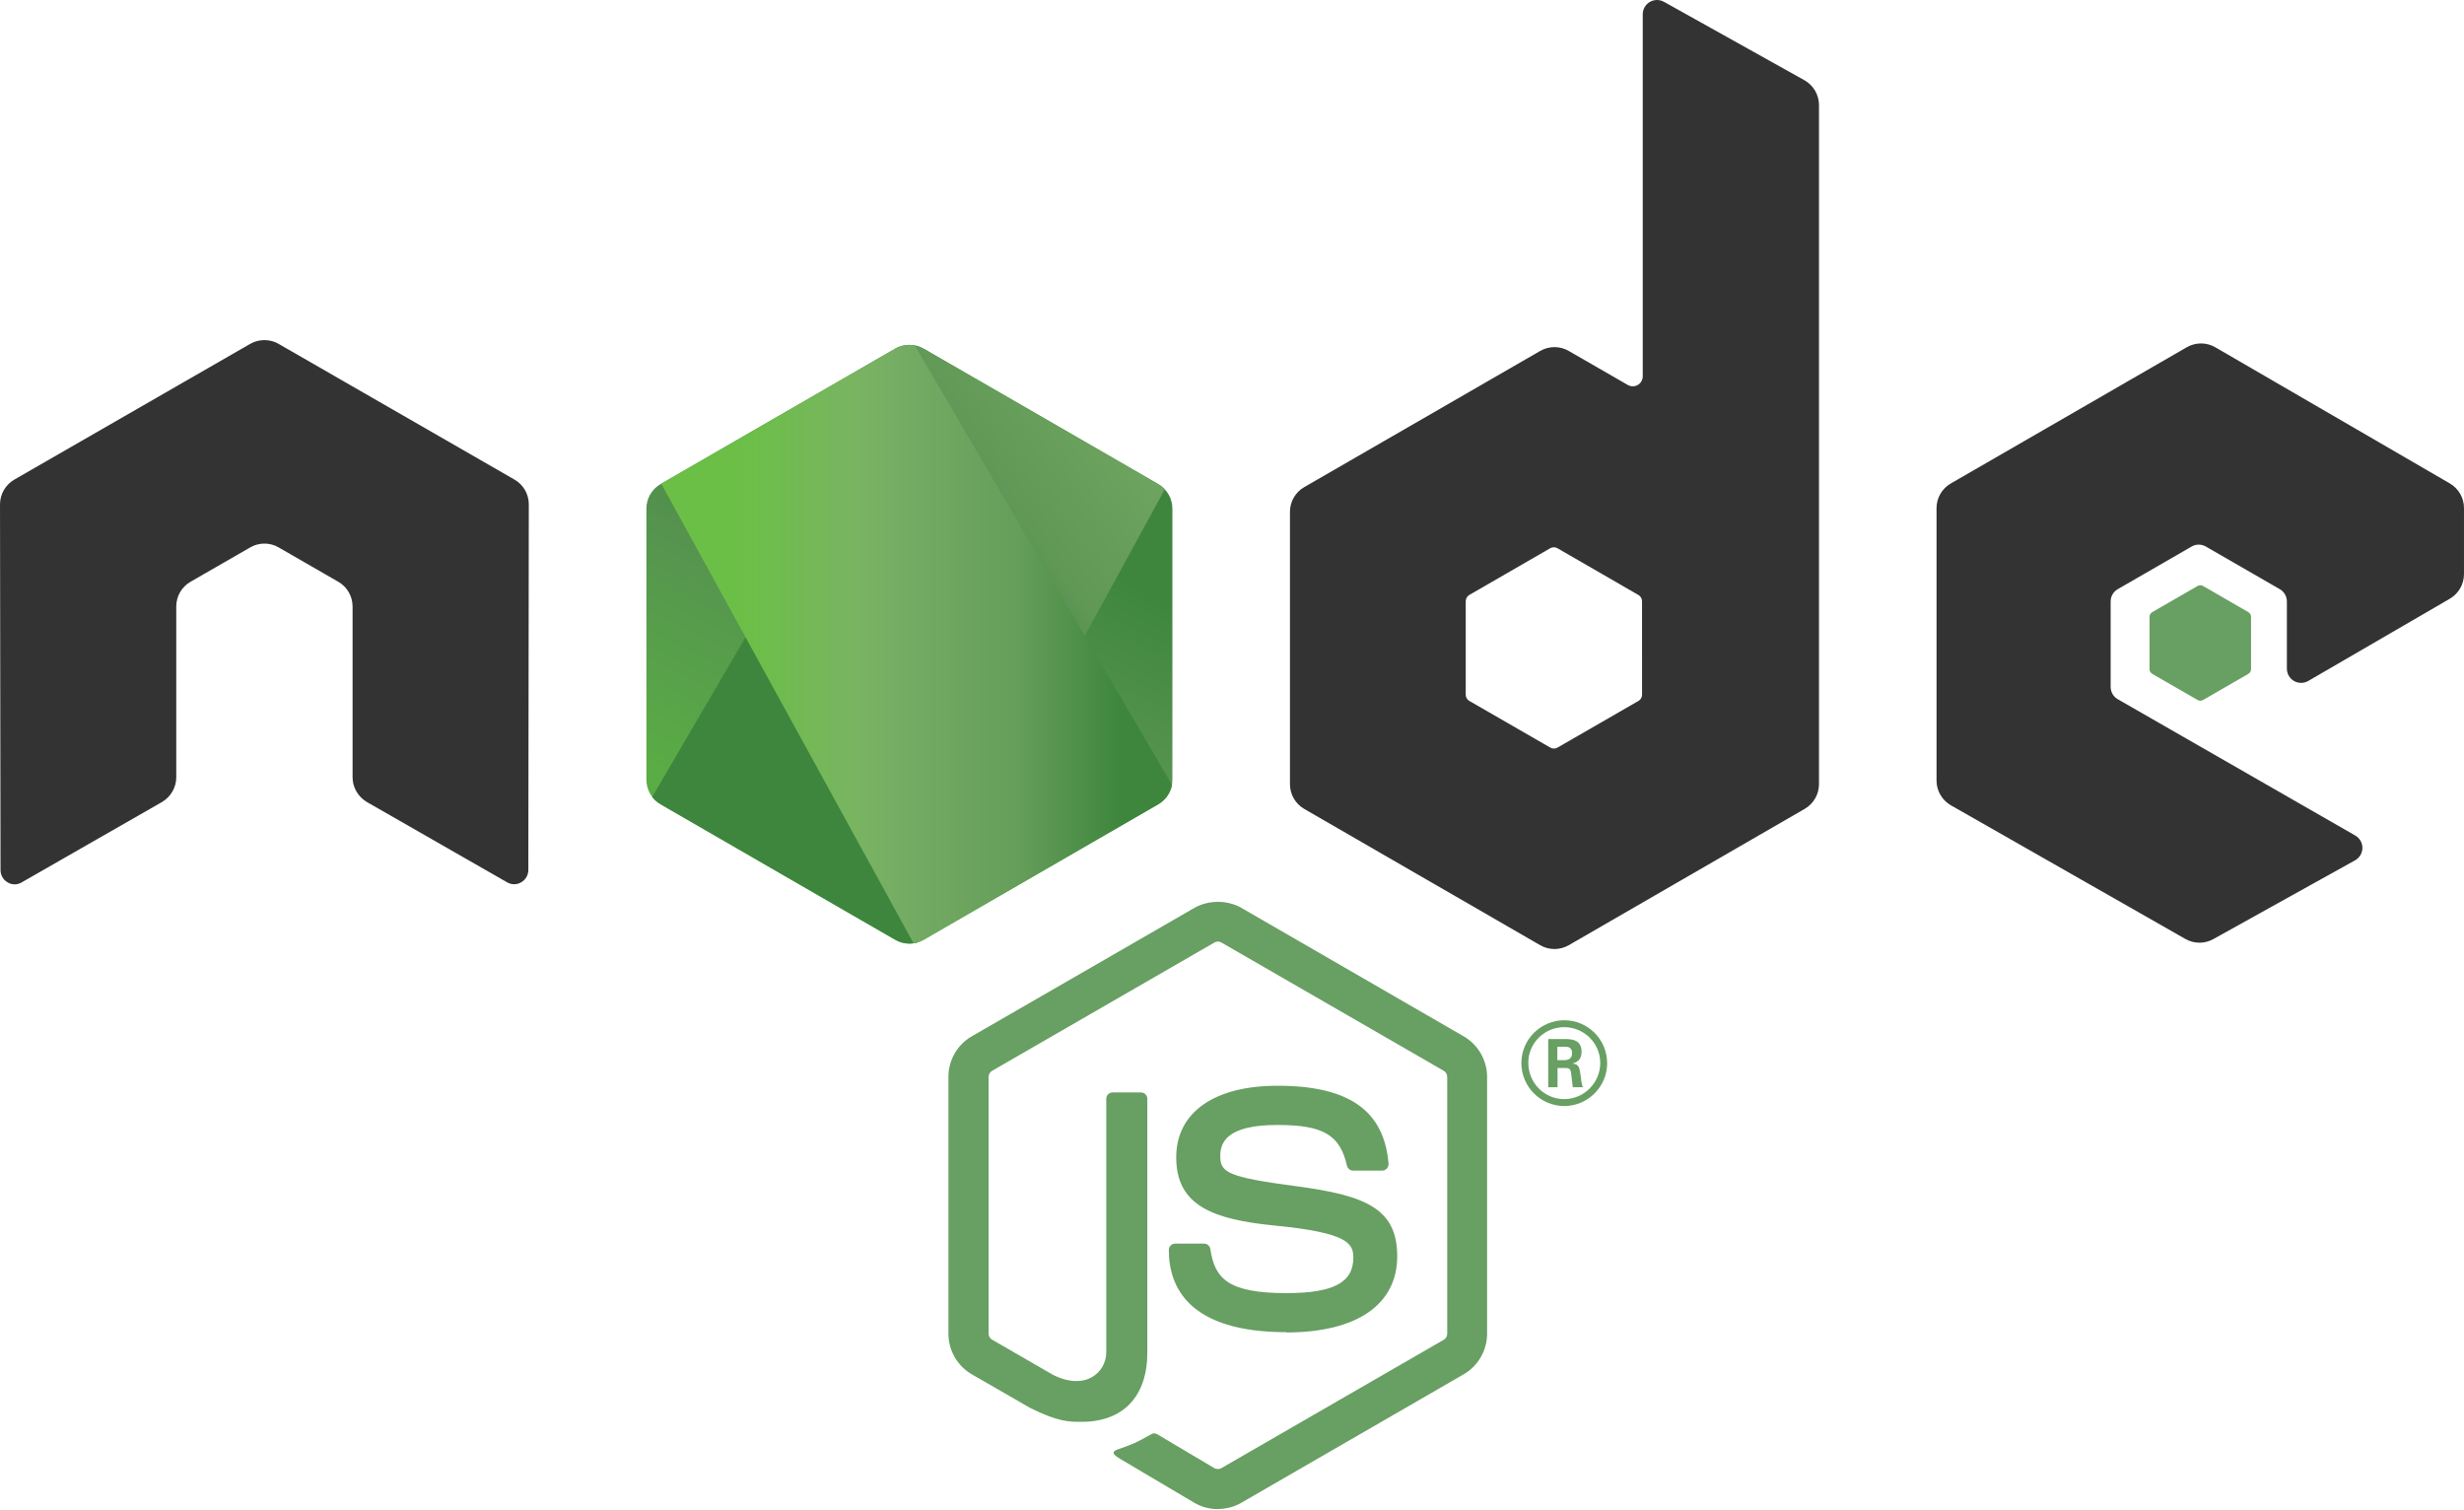
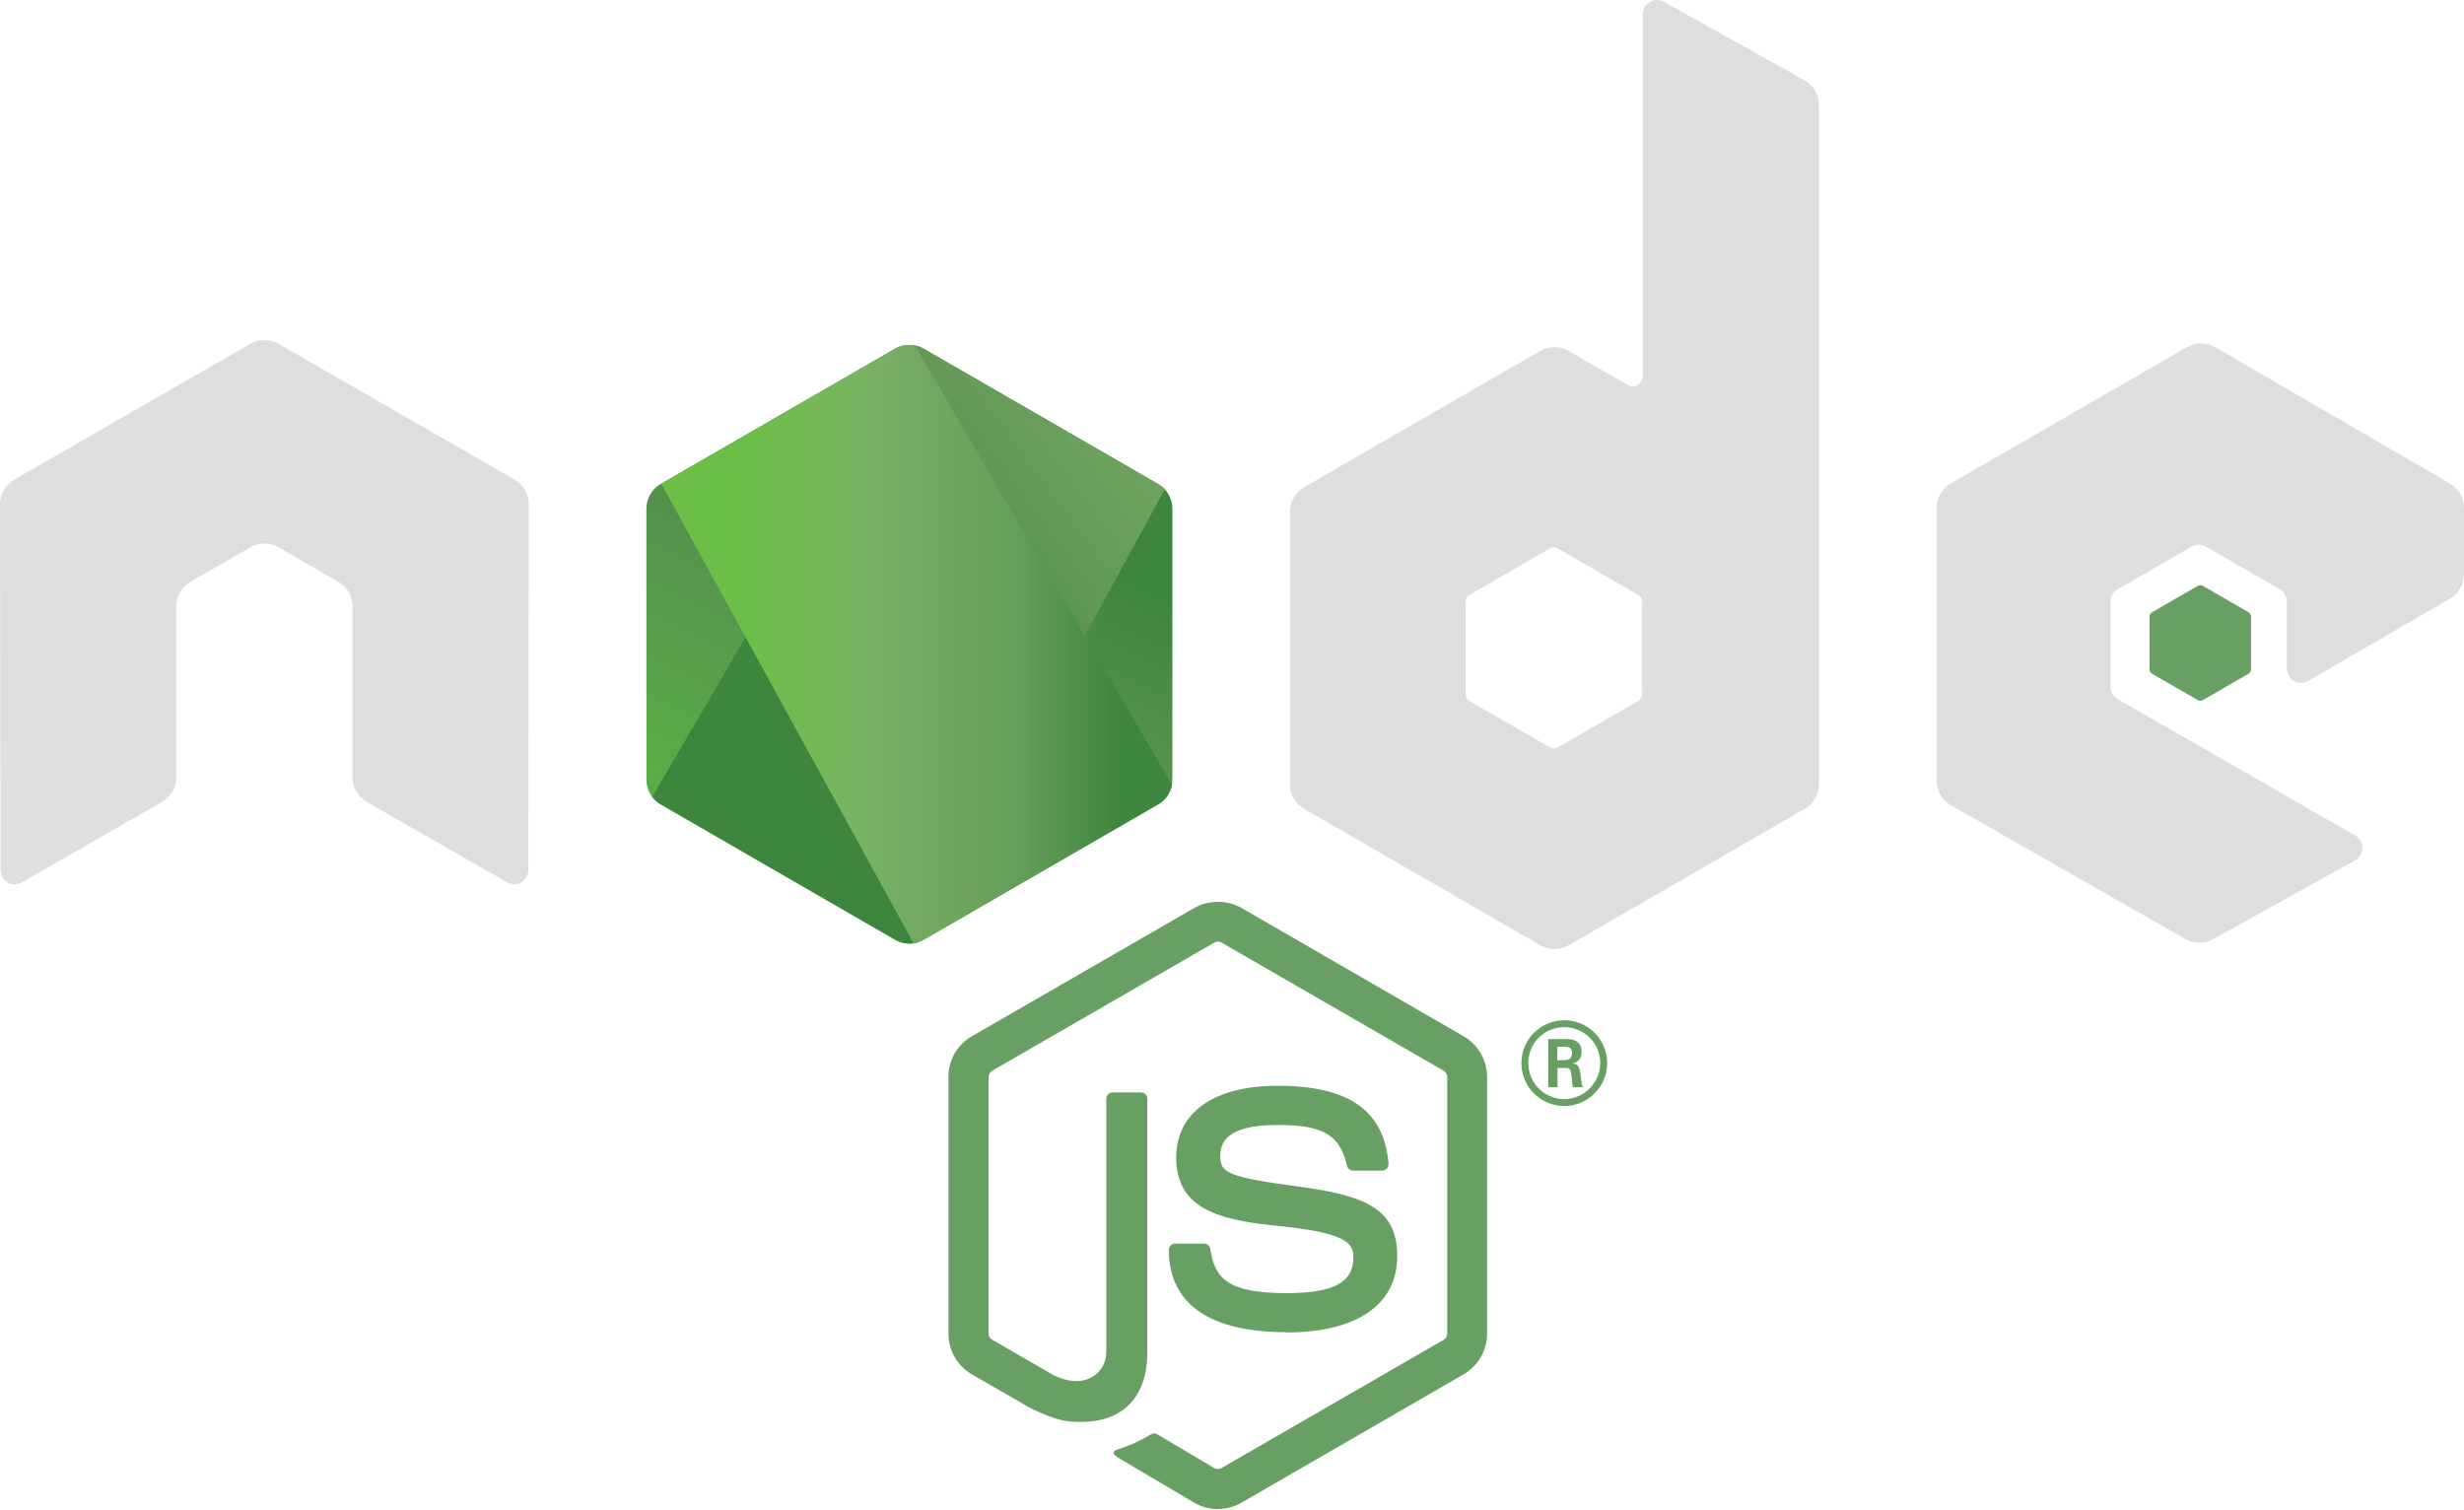
<svg xmlns="http://www.w3.org/2000/svg" width="589.827" height="361.238" version="1.2" viewBox="0 0 442.37 270.93">
  <defs>
    <clipPath id="a">
      <path d="M239.03 226.605l-42.13 24.317c-1.578.91-2.546 2.59-2.546 4.406v48.668c0 1.817.968 3.496 2.546 4.406l42.133 24.336c1.575.907 3.517.907 5.09 0l42.126-24.336c1.57-.91 2.54-2.59 2.54-4.406v-48.668c0-1.816-.97-3.496-2.55-4.406l-42.12-24.317c-.79-.453-1.67-.68-2.55-.68-.88 0-1.76.227-2.55.68" />
    </clipPath>
    <linearGradient id="b" x1="-.348" x2="1.251" gradientTransform="rotate(116.114 53.1 202.97) scale(86.48)" gradientUnits="userSpaceOnUse">
      <stop offset=".3" stop-color="#3E863D" />
      <stop offset=".5" stop-color="#55934F" />
      <stop offset=".8" stop-color="#5AAD45" />
    </linearGradient>
    <clipPath id="c">
      <path d="M195.398 307.086c.403.523.907.976 1.5 1.316l36.14 20.875 6.02 3.46c.9.52 1.926.74 2.934.665.336-.027.672-.09 1-.183l44.434-81.36c-.34-.37-.738-.68-1.184-.94l-27.586-15.93-14.582-8.39c-.414-.24-.863-.41-1.32-.53zm0 0" />
    </clipPath>
    <linearGradient id="d" x1="-.456" x2=".582" gradientTransform="rotate(-36.46 550.846 -214.337) scale(132.798)" gradientUnits="userSpaceOnUse">
      <stop offset=".57" stop-color="#3E863D" />
      <stop offset=".72" stop-color="#619857" />
      <stop offset="1" stop-color="#76AC64" />
    </linearGradient>
    <clipPath id="e">
      <path d="M241.066 225.953c-.707.07-1.398.29-2.035.652l-42.01 24.247 45.3 82.51c.63-.09 1.25-.3 1.81-.624l42.13-24.336c1.3-.754 2.19-2.03 2.46-3.476l-46.18-78.89c-.34-.067-.68-.102-1.03-.102-.14 0-.28.007-.42.02" />
    </clipPath>
    <linearGradient id="f" x1=".043" x2=".984" gradientTransform="translate(192.862 279.652) scale(97.417)" gradientUnits="userSpaceOnUse">
      <stop offset=".16" stop-color="#6BBF47" />
      <stop offset=".38" stop-color="#79B461" />
      <stop offset=".47" stop-color="#75AC64" />
      <stop offset=".7" stop-color="#659E5A" />
      <stop offset=".9" stop-color="#3E863D" />
    </linearGradient>
  </defs>
  <path fill="#689f63" d="M218.647 270.93c-1.46 0-2.91-.383-4.19-1.12l-13.337-7.896c-1.992-1.114-1.02-1.508-.363-1.735 2.656-.93 3.195-1.14 6.03-2.75.298-.17.688-.11.993.07l10.246 6.08c.37.2.895.2 1.238 0l39.95-23.06c.37-.21.61-.64.61-1.08v-46.1c0-.46-.24-.87-.618-1.1l-39.934-23.04c-.37-.22-.86-.22-1.23 0l-39.926 23.04c-.387.22-.633.65-.633 1.09v46.1c0 .44.24.86.62 1.07l10.94 6.32c5.94 2.97 9.57-.53 9.57-4.05v-45.5c0-.65.51-1.15 1.16-1.15h5.06c.63 0 1.15.5 1.15 1.15v45.52c0 7.92-4.32 12.47-11.83 12.47-2.31 0-4.13 0-9.21-2.5l-10.48-6.04c-2.59-1.5-4.19-4.3-4.19-7.29v-46.1c0-3 1.6-5.8 4.19-7.28l39.99-23.07c2.53-1.43 5.89-1.43 8.4 0l39.94 23.08c2.58 1.49 4.19 4.28 4.19 7.28v46.1c0 2.99-1.61 5.78-4.19 7.28l-39.94 23.07c-1.28.74-2.73 1.12-4.21 1.12" />
  <path fill="#689f63" d="M230.987 239.164c-17.48 0-21.145-8.024-21.145-14.754 0-.64.516-1.15 1.157-1.15h5.16c.57 0 1.05.415 1.14.978.78 5.258 3.1 7.91 13.67 7.91 8.42 0 12-1.902 12-6.367 0-2.57-1.02-4.48-14.1-5.76-10.94-1.08-17.7-3.49-17.7-12.24 0-8.06 6.8-12.86 18.19-12.86 12.79 0 19.13 4.44 19.93 13.98.03.33-.09.65-.31.89-.22.23-.53.37-.85.37h-5.19c-.54 0-1.01-.38-1.12-.9-1.25-5.53-4.27-7.3-12.48-7.3-9.19 0-10.26 3.2-10.26 5.6 0 2.91 1.26 3.76 13.66 5.4 12.28 1.63 18.11 3.93 18.11 12.56 0 8.7-7.26 13.69-19.92 13.69m48.66-48.89h1.34c1.1 0 1.31-.77 1.31-1.22 0-1.18-.81-1.18-1.26-1.18h-1.38zm-1.63-3.78h2.97c1.02 0 3.02 0 3.02 2.28 0 1.59-1.02 1.92-1.63 2.12 1.19.08 1.27.86 1.43 1.96.08.69.21 1.88.45 2.28h-1.83c-.05-.4-.33-2.6-.33-2.72-.12-.49-.29-.73-.9-.73h-1.51v3.46h-1.67zm-3.57 4.3c0 3.58 2.89 6.48 6.44 6.48 3.58 0 6.47-2.96 6.47-6.48 0-3.59-2.93-6.44-6.48-6.44-3.5 0-6.44 2.81-6.44 6.43m14.16.03c0 4.24-3.47 7.7-7.7 7.7-4.2 0-7.7-3.42-7.7-7.7 0-4.36 3.58-7.7 7.7-7.7 4.15 0 7.69 3.35 7.69 7.7" />
-   <path fill="#333" fill-rule="evenodd" d="M94.936 90.55c0-1.84-.97-3.53-2.558-4.445l-42.356-24.37c-.715-.42-1.516-.64-2.328-.67h-.438c-.812.03-1.613.25-2.34.67L2.562 86.105C.984 87.025 0 88.715 0 90.555l.093 65.64c0 .91.47 1.76 1.27 2.21.78.48 1.76.48 2.54 0l25.18-14.42c1.59-.946 2.56-2.618 2.56-4.44V108.88c0-1.83.97-3.52 2.555-4.43l10.72-6.174c.796-.46 1.67-.688 2.56-.688.876 0 1.77.226 2.544.687l10.715 6.172c1.586.91 2.56 2.6 2.56 4.43v30.663c0 1.82.983 3.5 2.565 4.44l25.164 14.41c.79.47 1.773.47 2.56 0 .776-.45 1.268-1.3 1.268-2.21zm199.868 34.176c0 .457-.243.88-.64 1.106l-14.548 8.386c-.395.227-.883.227-1.277 0l-14.55-8.386c-.4-.227-.64-.65-.64-1.106V107.93c0-.458.24-.88.63-1.11l14.54-8.4c.4-.23.89-.23 1.29 0l14.55 8.4c.4.23.64.652.64 1.11zM298.734.324c-.794-.442-1.76-.43-2.544.027-.78.46-1.262 1.3-1.262 2.21v65c0 .64-.34 1.23-.894 1.55-.55.32-1.235.32-1.79 0L281.634 63c-1.58-.914-3.526-.914-5.112 0l-42.37 24.453c-1.583.91-2.56 2.6-2.56 4.42v48.92c0 1.83.977 3.51 2.56 4.43l42.37 24.47c1.582.91 3.53.91 5.117 0l42.37-24.48c1.58-.92 2.56-2.6 2.56-4.43V18.863c0-1.856-1.01-3.563-2.63-4.47zm141.093 107.164c1.574-.914 2.543-2.602 2.543-4.422V91.21c0-1.824-.97-3.507-2.547-4.425l-42.1-24.44c-1.59-.92-3.54-.92-5.13 0l-42.36 24.45c-1.59.92-2.56 2.6-2.56 4.43v48.9c0 1.84.99 3.54 2.58 4.45l42.09 23.99c1.55.89 3.45.9 5.02.03l25.46-14.15c.8-.45 1.31-1.3 1.31-2.22 0-.92-.49-1.78-1.29-2.23l-42.62-24.46c-.8-.45-1.29-1.3-1.29-2.21v-15.34c0-.916.48-1.76 1.28-2.216l13.26-7.65c.79-.46 1.76-.46 2.55 0l13.27 7.65c.79.45 1.28 1.3 1.28 2.21v12.06c0 .91.49 1.76 1.28 2.22.79.45 1.77.45 2.56-.01zm0 0" />
+   <path fill="#DEDEDE" fill-rule="evenodd" d="M94.936 90.55c0-1.84-.97-3.53-2.558-4.445l-42.356-24.37c-.715-.42-1.516-.64-2.328-.67h-.438c-.812.03-1.613.25-2.34.67L2.562 86.105C.984 87.025 0 88.715 0 90.555l.093 65.64c0 .91.47 1.76 1.27 2.21.78.48 1.76.48 2.54 0l25.18-14.42c1.59-.946 2.56-2.618 2.56-4.44V108.88c0-1.83.97-3.52 2.555-4.43l10.72-6.174c.796-.46 1.67-.688 2.56-.688.876 0 1.77.226 2.544.687l10.715 6.172c1.586.91 2.56 2.6 2.56 4.43v30.663c0 1.82.983 3.5 2.565 4.44l25.164 14.41c.79.47 1.773.47 2.56 0 .776-.45 1.268-1.3 1.268-2.21zm199.868 34.176c0 .457-.243.88-.64 1.106l-14.548 8.386c-.395.227-.883.227-1.277 0l-14.55-8.386c-.4-.227-.64-.65-.64-1.106V107.93c0-.458.24-.88.63-1.11l14.54-8.4c.4-.23.89-.23 1.29 0l14.55 8.4c.4.23.64.652.64 1.11zM298.734.324c-.794-.442-1.76-.43-2.544.027-.78.46-1.262 1.3-1.262 2.21v65c0 .64-.34 1.23-.894 1.55-.55.32-1.235.32-1.79 0L281.634 63c-1.58-.914-3.526-.914-5.112 0l-42.37 24.453c-1.583.91-2.56 2.6-2.56 4.42v48.92c0 1.83.977 3.51 2.56 4.43l42.37 24.47c1.582.91 3.53.91 5.117 0l42.37-24.48c1.58-.92 2.56-2.6 2.56-4.43V18.863c0-1.856-1.01-3.563-2.63-4.47zm141.093 107.164c1.574-.914 2.543-2.602 2.543-4.422V91.21c0-1.824-.97-3.507-2.547-4.425l-42.1-24.44c-1.59-.92-3.54-.92-5.13 0l-42.36 24.45c-1.59.92-2.56 2.6-2.56 4.43v48.9c0 1.84.99 3.54 2.58 4.45l42.09 23.99c1.55.89 3.45.9 5.02.03l25.46-14.15c.8-.45 1.31-1.3 1.31-2.22 0-.92-.49-1.78-1.29-2.23l-42.62-24.46c-.8-.45-1.29-1.3-1.29-2.21v-15.34c0-.916.48-1.76 1.28-2.216l13.26-7.65c.79-.46 1.76-.46 2.55 0l13.27 7.65c.79.45 1.28 1.3 1.28 2.21v12.06c0 .91.49 1.76 1.28 2.22.79.45 1.77.45 2.56-.01zm0 0" />
  <path fill="#689f63" fill-rule="evenodd" d="M394.538 105.2c.3-.177.676-.177.98 0l8.13 4.69c.304.176.49.5.49.85v9.39c0 .35-.186.674-.49.85l-8.13 4.69c-.304.177-.68.177-.98 0l-8.125-4.69c-.31-.176-.5-.5-.5-.85v-9.39c0-.35.18-.674.49-.85zm0 0" />
  <g clip-path="url(#a)" transform="translate(-78.306 -164.016)">
    <path fill="url(#b)" d="M331.363 246.793l-118.715-58.19-60.87 124.174L270.49 370.97zm0 0" />
  </g>
  <g clip-path="url(#c)" transform="translate(-78.306 -164.016)">
    <path fill="url(#d)" d="M144.07 264.004l83.825 113.453 110.86-81.906-83.83-113.45zm0 0" />
  </g>
  <g clip-path="url(#e)" transform="translate(-78.306 -164.016)">
    <path fill="url(#f)" d="M197.02 225.934v107.43h91.683v-107.43zm0 0" />
  </g>
</svg>
